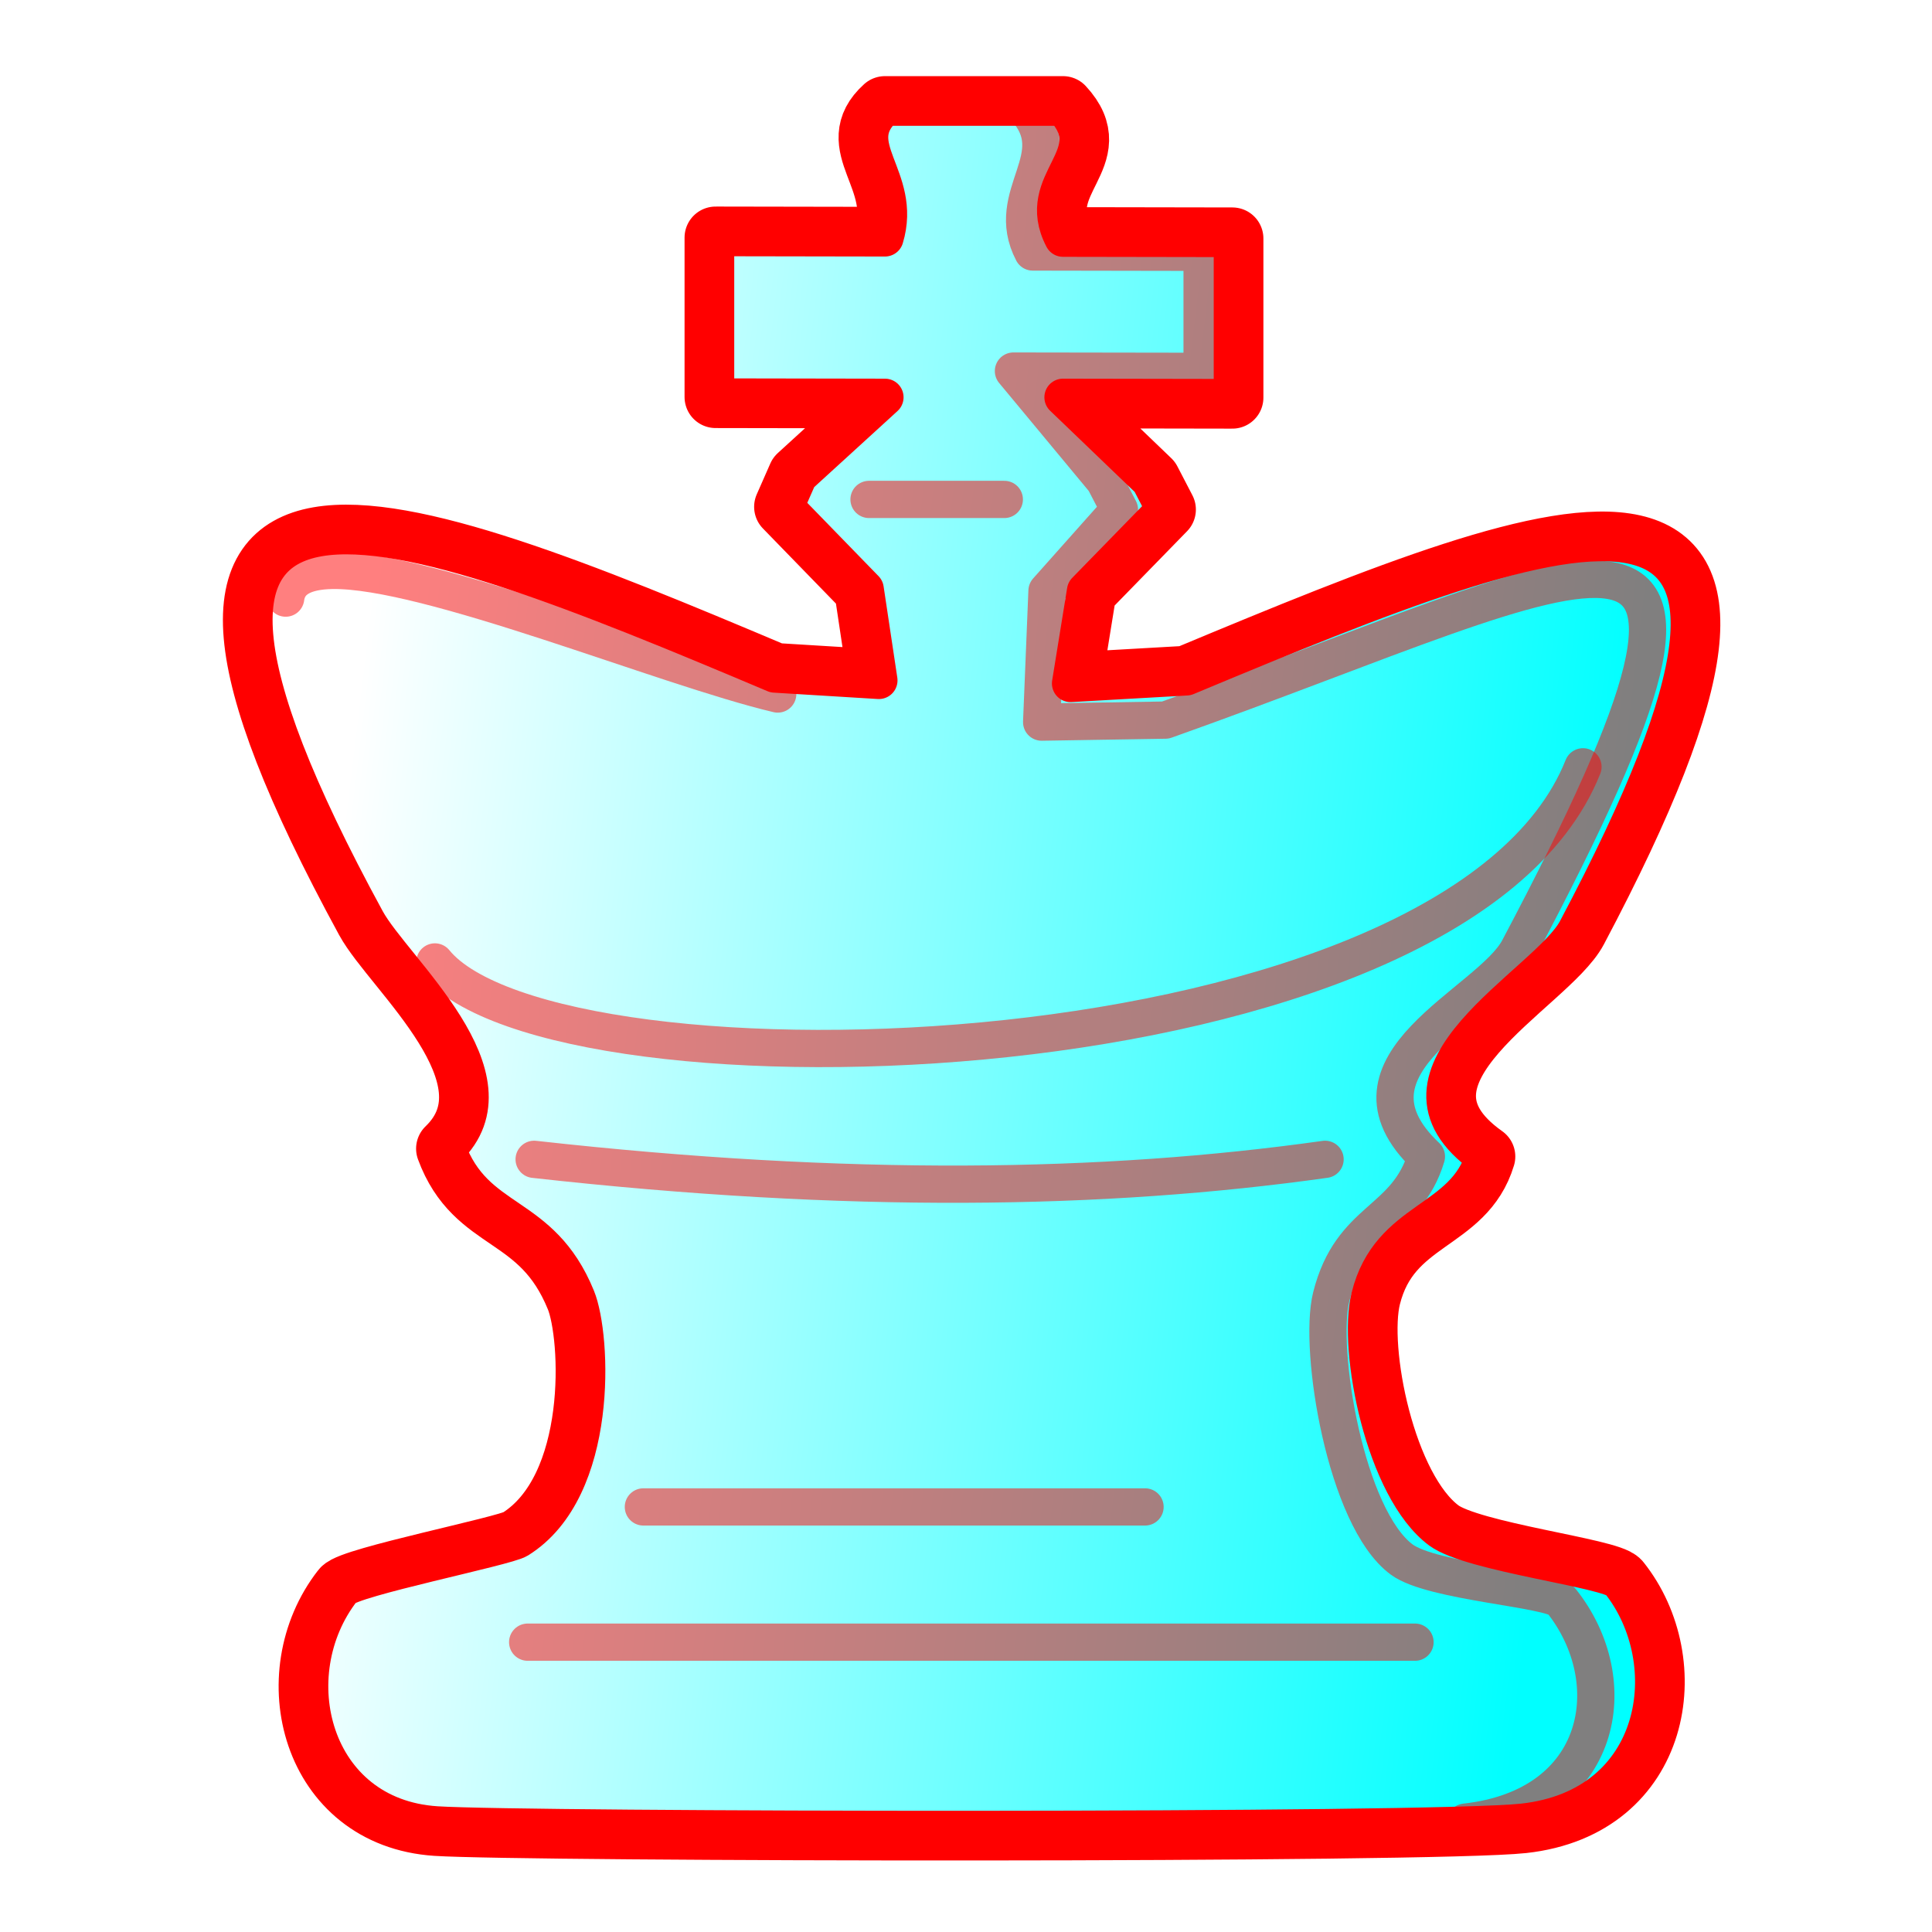
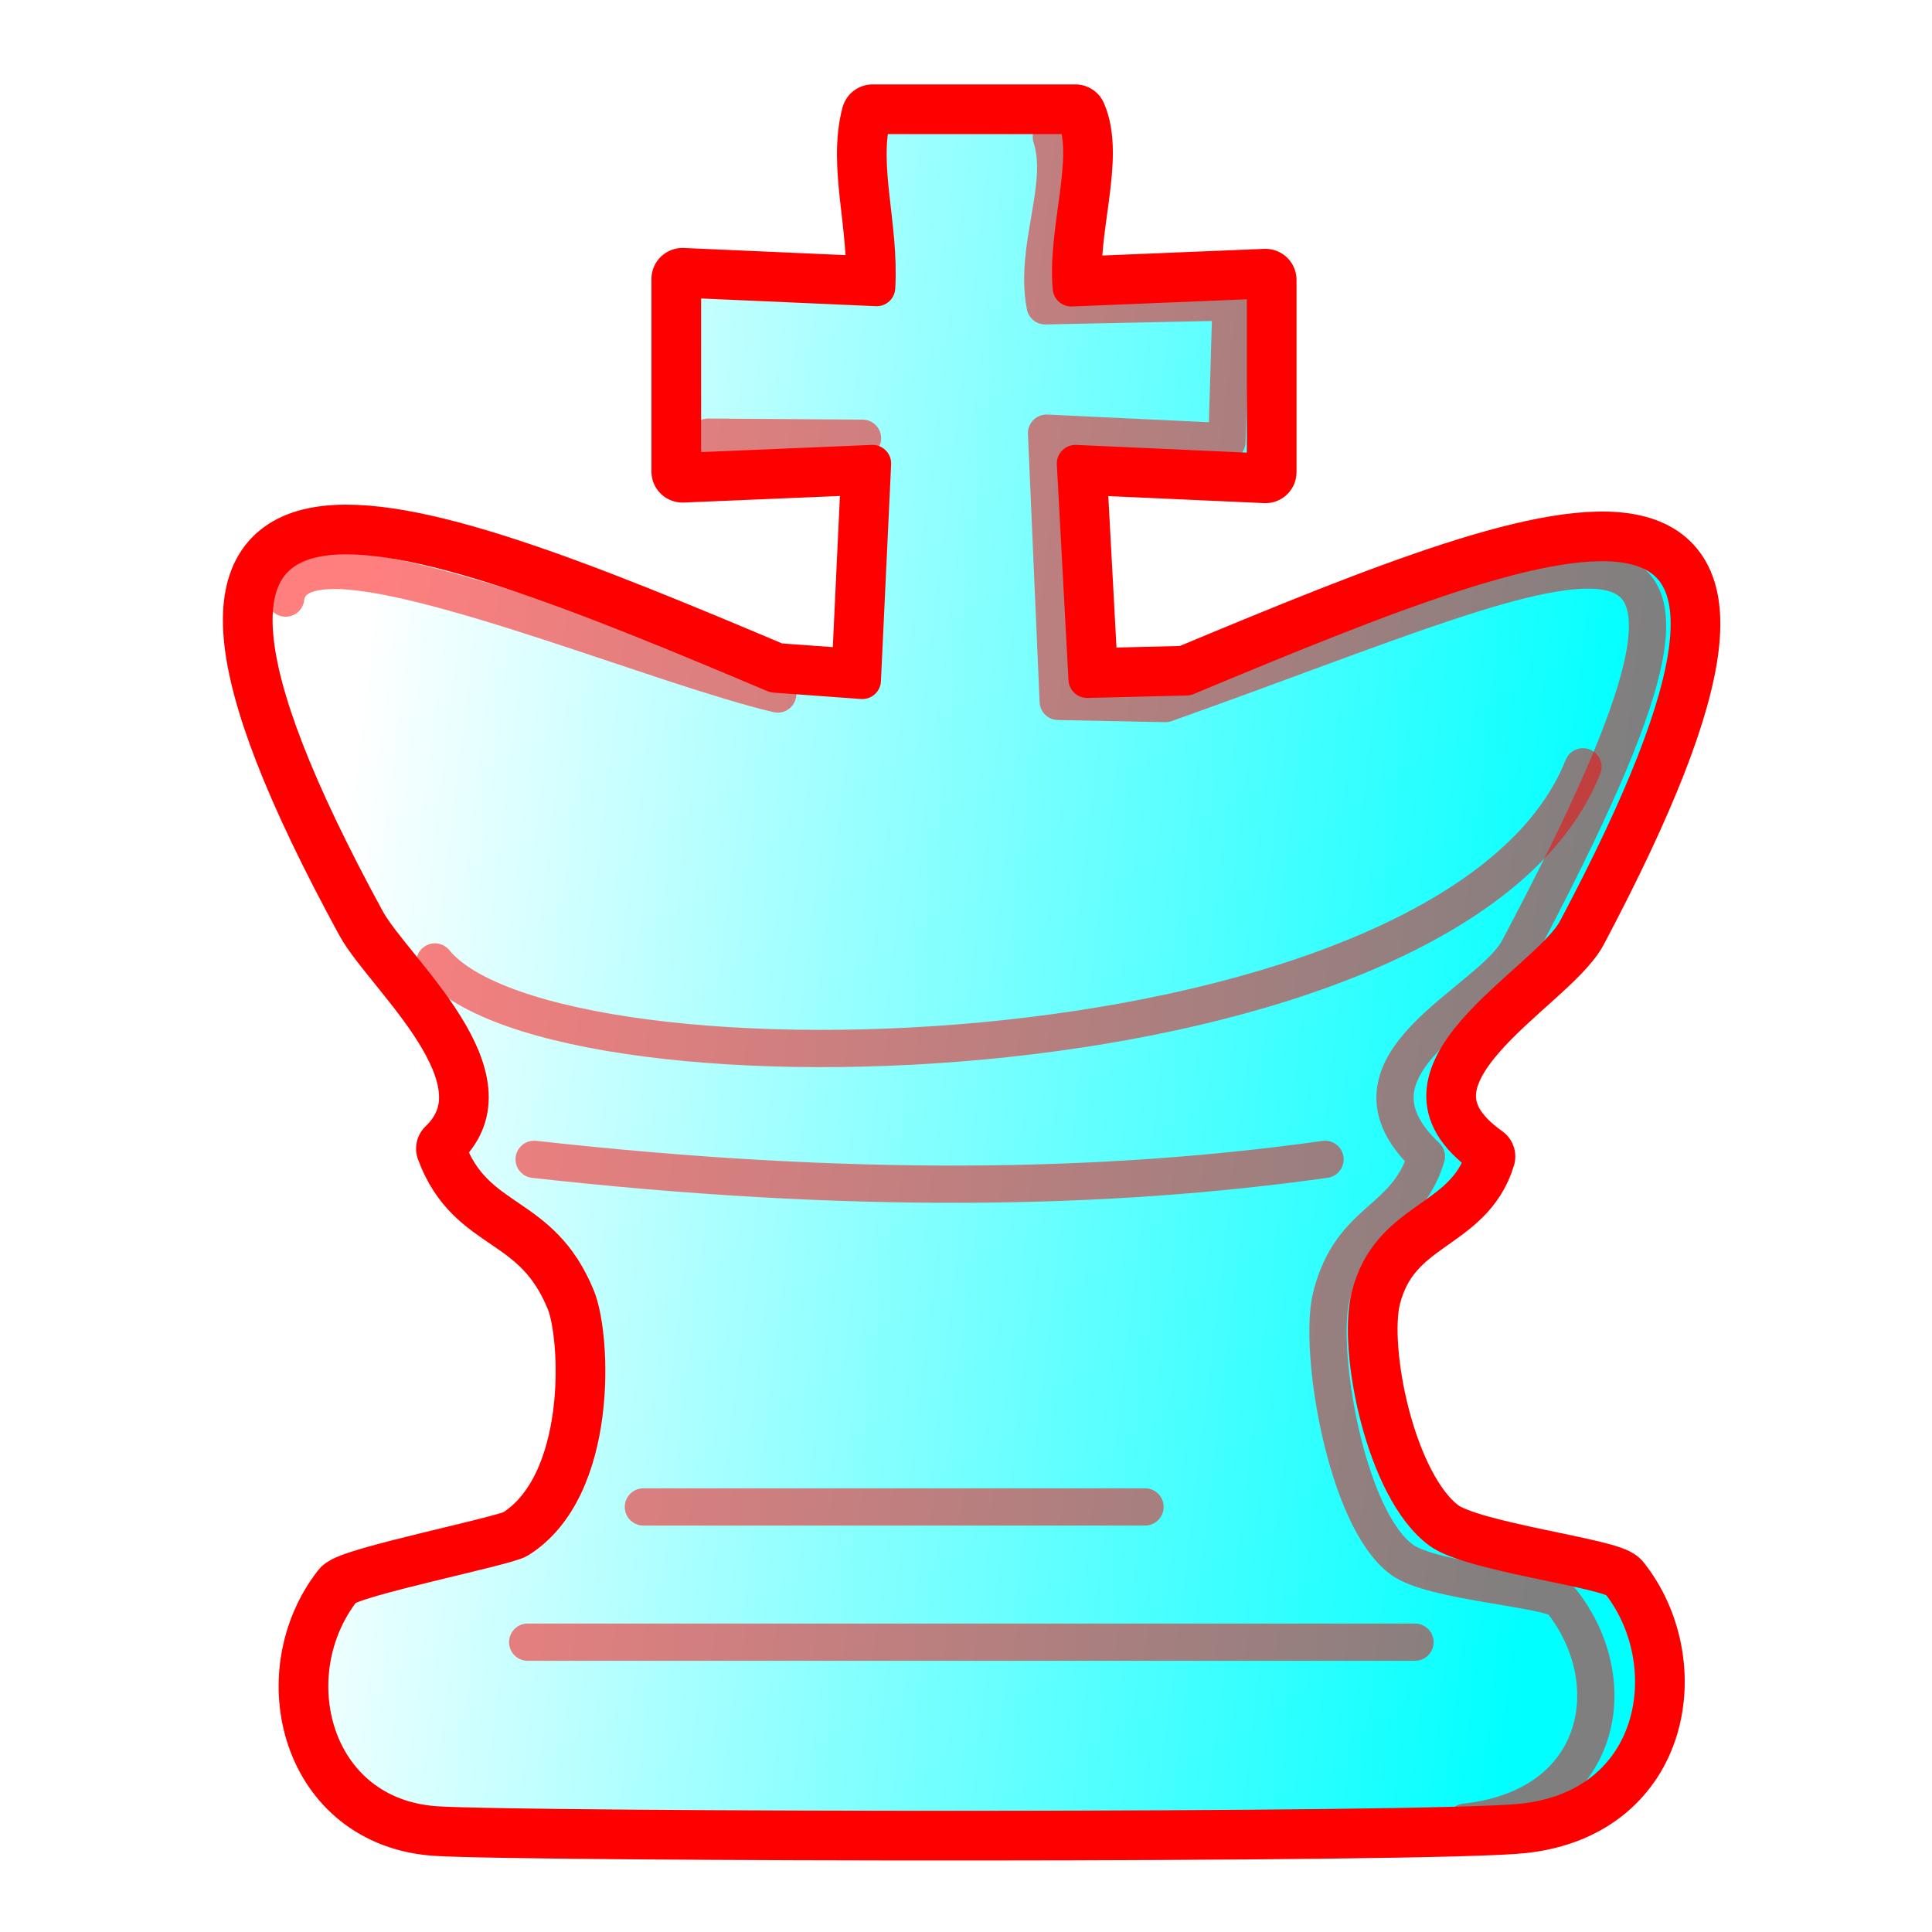
<svg xmlns="http://www.w3.org/2000/svg" xmlns:xlink="http://www.w3.org/1999/xlink" width="700pt" height="700pt" viewBox="0 0 933.333 933.333" version="1.1" id="king">
  <style id="style-base">
    .base { 
      fill-opacity:1;
      fill-rule:evenodd;
      stroke-miterlimit:4;
      stroke-dasharray:none;
      stroke-linecap:round;
      stroke-linejoin:round;
      stroke-opacity:1
    }
  </style>
  <style id="stroke-medium">
    .stroke-medium {
      stroke-width: 18;
    }
  </style>
  <style id="stroke-heavy">
    .stroke-heavy {
      stroke-width: 21;
    }
  </style>
  <style id="stroke-boundary">
    .stroke-boundary {
      stroke-width: 30;
    }
  </style>
  <style id="stroke-color">
    .stroke-color {
      stroke:#ff0000;
    }
  </style>
  <style id="fill-color">
    .fill-color {
      fill:#00ff00;
    }
  </style>
  <defs id="defs787">
    <linearGradient xlink:href="#fillGradient" id="main-gradient" gradientUnits="userSpaceOnUse" gradientTransform="matrix(6.248483,0,0,7.123966,-3962.83,-234.9645)" x1="660.518" y1="90.377" x2="757.722" y2="103.719" />
    <linearGradient id="fillGradient">
      <stop id="stop0" offset="0" style="stop-color:#ffffff;stop-opacity:1;" />
      <stop id="stop1" offset="1" style="stop-color:#00ffff;stop-opacity:1;" />
    </linearGradient>
  </defs>
-   <path id="boundary" d="m 427.509,51.781 c -20.443,18.489 8.897,33.733 0,63.146 l -81.805,-0.141 v 77.001 l 81.805,0.141 -41.639,38.013 -6.557,14.9 38.644,39.75 6.624,44.113 -50.3,-3.08 C 188.631,247.156 37.885,189.106 176.999,444.513 c 13.052,23.962 75.004,75.815 39.01,110.397 13.766,37.346 45.209,29.362 62.591,72.042 7.583,18.618 11.242,92.303 -28.239,116.814 -5.982,3.714 -80.577,18.569 -84.862,24.063 -32.077,41.13 -14.915,109.805 45.269,113.751 42.274,2.772 481.371,3.516 525.038,-1.312 67.003,-7.408 77.352,-77.465 46.434,-116.23 C 777.505,758.1 710.619,750.371 695.777,739.391 668.671,719.338 655.363,651.912 661.716,626.515 c 9.649,-38.572 45.586,-35.57 55.313,-67.813 -56.812,-40.219 30.519,-83.06 44.542,-109.522 C 895.22,196.974 764.142,247.313 573.15,326.998 l -55.976,3.181 7.242,-44.729 38.303,-39.289 -7.263,-13.983 -41.921,-40.25 81.805,0.141 v -76.855 l -81.805,-0.141 c -14.704,-28.043 22.119,-39.425 0,-63.292 z" class="base stroke-color stroke-boundary" style="fill:none" />
-   <path id="main" d="m 427.509,51.781 c -20.443,18.489 8.897,33.733 0,63.146 l -81.805,-0.141 v 77.001 l 81.805,0.141 -41.639,38.013 -6.557,14.9 38.644,39.75 6.624,44.113 -50.3,-3.08 C 188.631,247.156 37.885,189.106 176.999,444.513 c 13.052,23.962 75.004,75.815 39.01,110.397 13.766,37.346 45.209,29.362 62.591,72.042 7.583,18.618 11.242,92.303 -28.239,116.814 -5.982,3.714 -80.577,18.569 -84.862,24.063 -32.077,41.13 -14.915,109.805 45.269,113.751 42.274,2.772 481.371,3.516 525.038,-1.312 67.003,-7.408 77.352,-77.465 46.434,-116.23 C 777.505,758.1 710.619,750.371 695.777,739.391 668.671,719.338 655.363,651.912 661.716,626.515 c 9.649,-38.572 45.586,-35.57 55.313,-67.813 -56.812,-40.219 30.519,-83.06 44.542,-109.522 C 895.22,196.974 764.142,247.313 573.15,326.998 l -55.976,3.181 7.242,-44.729 38.303,-39.289 -7.263,-13.983 -41.921,-40.25 81.805,0.141 v -76.855 l -81.805,-0.141 c -14.704,-28.043 22.119,-39.425 0,-63.292 z" class="base stroke-color stroke-medium" style="fill:url(#main-gradient)" />
+   <path id="boundary" d="m 421.509,55.781 c -6.478,24.59 3.733,52.996 2,83.146 l -93.805,-4.141 v 93.001 l 91.805,-3.859 -4.928,104.776 -42.3,-3.08 C 188.631,247.156 37.885,189.106 176.999,444.513 c 13.052,23.962 75.004,75.815 39.01,110.397 13.766,37.346 45.209,29.362 62.591,72.042 7.583,18.618 11.242,92.303 -28.239,116.814 -5.982,3.714 -80.577,18.569 -84.862,24.063 -32.077,41.13 -14.915,109.805 45.269,113.751 42.274,2.772 481.371,3.516 525.038,-1.312 67.003,-7.408 77.352,-77.465 46.434,-116.23 C 777.505,758.1 710.619,750.371 695.777,739.391 668.671,719.338 655.363,651.912 661.716,626.515 c 9.649,-38.572 45.586,-35.57 55.313,-67.813 -56.812,-40.219 30.519,-83.06 44.542,-109.522 C 895.22,196.974 764.142,247.313 573.15,326.998 l -47.976,1.181 -5.639,-104.251 91.805,4.141 v -92.855 l -93.805,3.859 c -2.546,-28.043 10.876,-62.968 2,-83.292 z" class="base stroke-color stroke-boundary" style="fill:none" />
+   <path id="main" d="m 421.509,55.781 c -6.478,24.59 3.733,52.996 2,83.146 l -93.805,-4.141 v 93.001 l 91.805,-3.859 -4.928,104.776 -42.3,-3.08 C 188.631,247.156 37.885,189.106 176.999,444.513 c 13.052,23.962 75.004,75.815 39.01,110.397 13.766,37.346 45.209,29.362 62.591,72.042 7.583,18.618 11.242,92.303 -28.239,116.814 -5.982,3.714 -80.577,18.569 -84.862,24.063 -32.077,41.13 -14.915,109.805 45.269,113.751 42.274,2.772 481.371,3.516 525.038,-1.312 67.003,-7.408 77.352,-77.465 46.434,-116.23 C 777.505,758.1 710.619,750.371 695.777,739.391 668.671,719.338 655.363,651.912 661.716,626.515 c 9.649,-38.572 45.586,-35.57 55.313,-67.813 -56.812,-40.219 30.519,-83.06 44.542,-109.522 C 895.22,196.974 764.142,247.313 573.15,326.998 l -47.976,1.181 -5.639,-104.251 91.805,4.141 v -92.855 l -93.805,3.859 c -2.546,-28.043 10.876,-62.968 2,-83.292 z" class="base stroke-color stroke-medium" style="fill:url(#main-gradient)" />
+   <path class="base stroke-color stroke-medium" style="opacity:0.5;fill:none" d="m 707.859,880.267 c 67.003,-7.408 77.353,-68.132 46.434,-106.897 -4.736,-5.937 -62.305,-9 -77.147,-19.979 -27.106,-20.052 -40.397,-101.479 -34.044,-126.876 9.649,-38.572 36.253,-35.57 45.98,-67.813 -47.496,-44.885 30.519,-73.727 44.542,-100.188 C 867.272,206.307 774.558,264.739 563.005,339.875 l -51.787,-1.03 -5.63,-129.585 87.139,4.141 2,-67.521 -89.805,1.859 c -5.462,-28.423 10.606,-57.858 2.978,-81.577 m -91.228,145.55 -74.54,-0.527" id="deco-side" />
  <path id="deco-lines" class="base stroke-color stroke-medium" style="opacity:0.5;fill:none" d="m 258.043,560.065 c 151.84,16.956 275.362,15.036 382.084,0 M 310.816,727.984 h 242.339 z m -55.9,65.334 h 428.66 z" />
-   <path class="base stroke-color stroke-medium" style="opacity:0.5;fill:none" d="m 707.859,880.267 c 67.003,-7.408 77.353,-68.132 46.434,-106.897 -4.736,-5.937 -62.305,-9 -77.147,-19.979 -27.106,-20.052 -40.397,-101.479 -34.044,-126.876 9.649,-38.572 36.253,-35.57 45.98,-67.813 -47.496,-44.885 30.519,-73.727 44.542,-100.188 C 867.272,206.307 774.558,272.739 563.005,347.875 l -59.787,0.97 2.585,-63.396 34.969,-39.289 -7.263,-13.983 -43.921,-52.917 91.139,0.141 v -57.521 l -81.805,-0.141 c -14.704,-28.043 18.119,-46.091 -4,-69.959" id="deco-side" />
-   <path class="base stroke-color stroke-medium" style="opacity:0.5;fill:none" d="m 419.826,241.269 h 65.344" id="deco-cross" />
  <path id="deco-top" class="base stroke-color stroke-medium" style="opacity:0.5;fill:none" d="M 375.712,335.273 C 320.816,322.261 206.337,274.695 160.334,275.56 c -12.881,0.242 -21.123,4.124 -22.331,13.38 m 72.097,175.768 c 57.807,71.05 493.568,59.03 554.624,-94.263" />
</svg>
